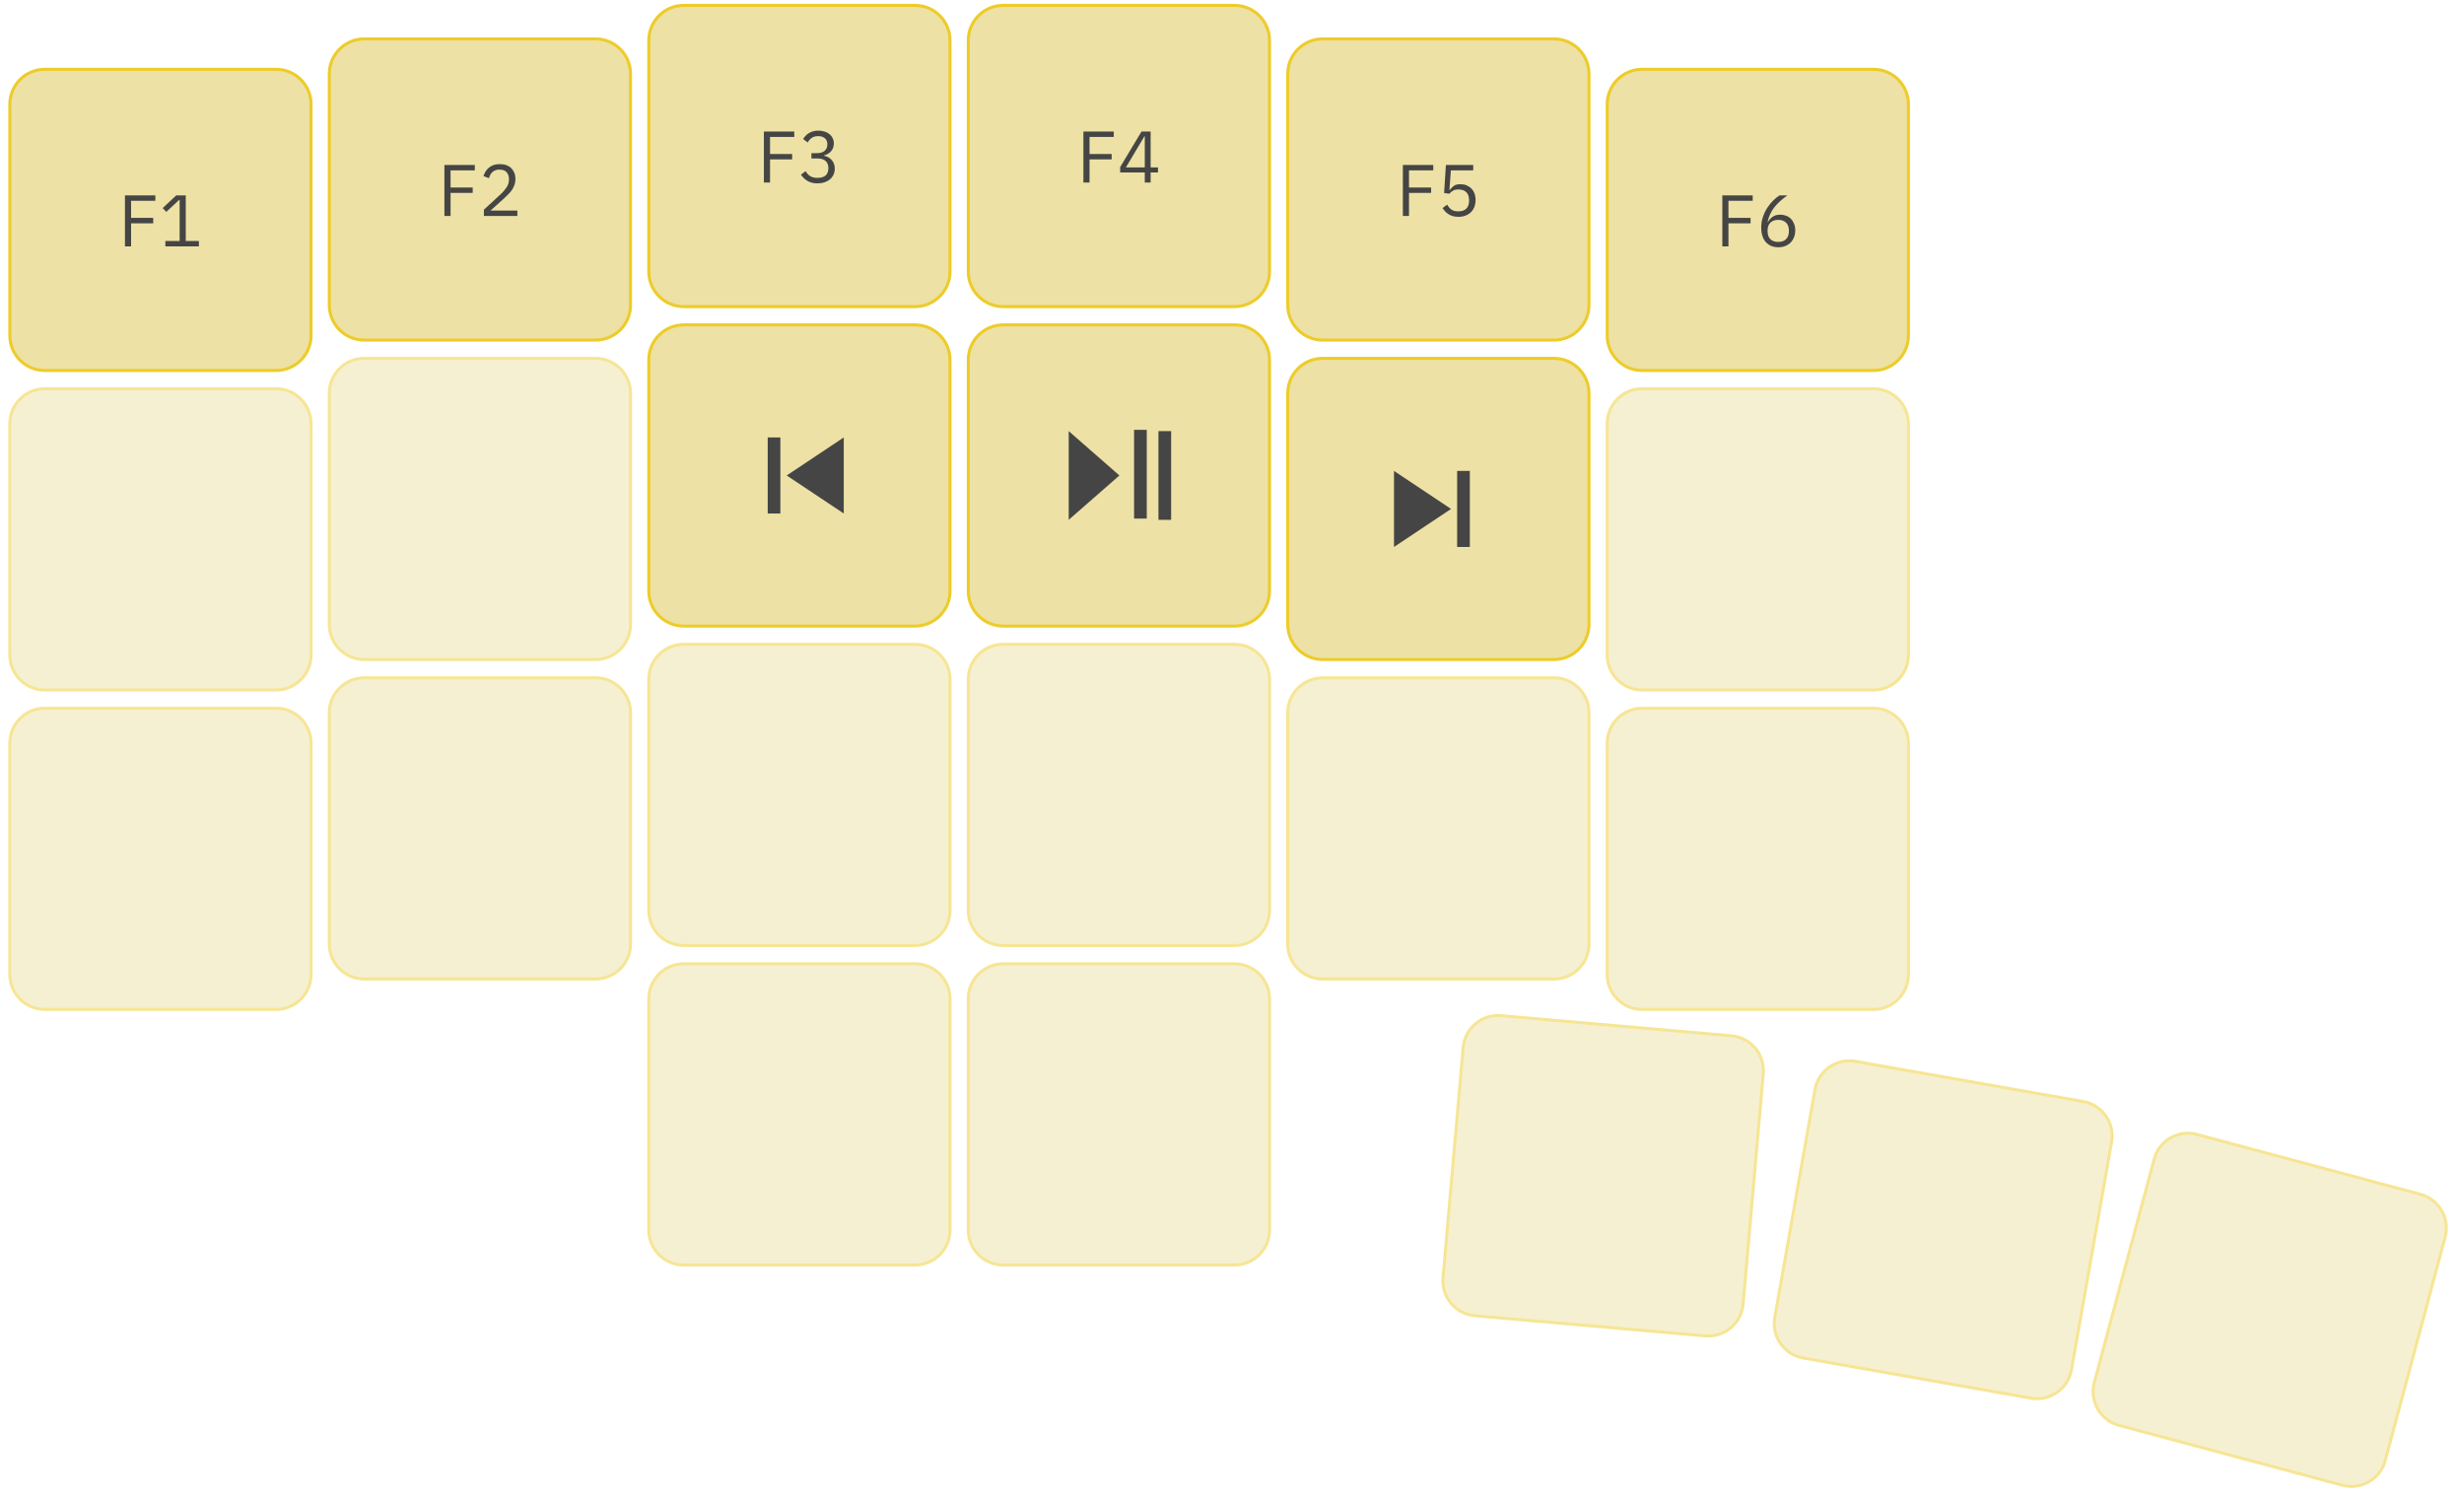
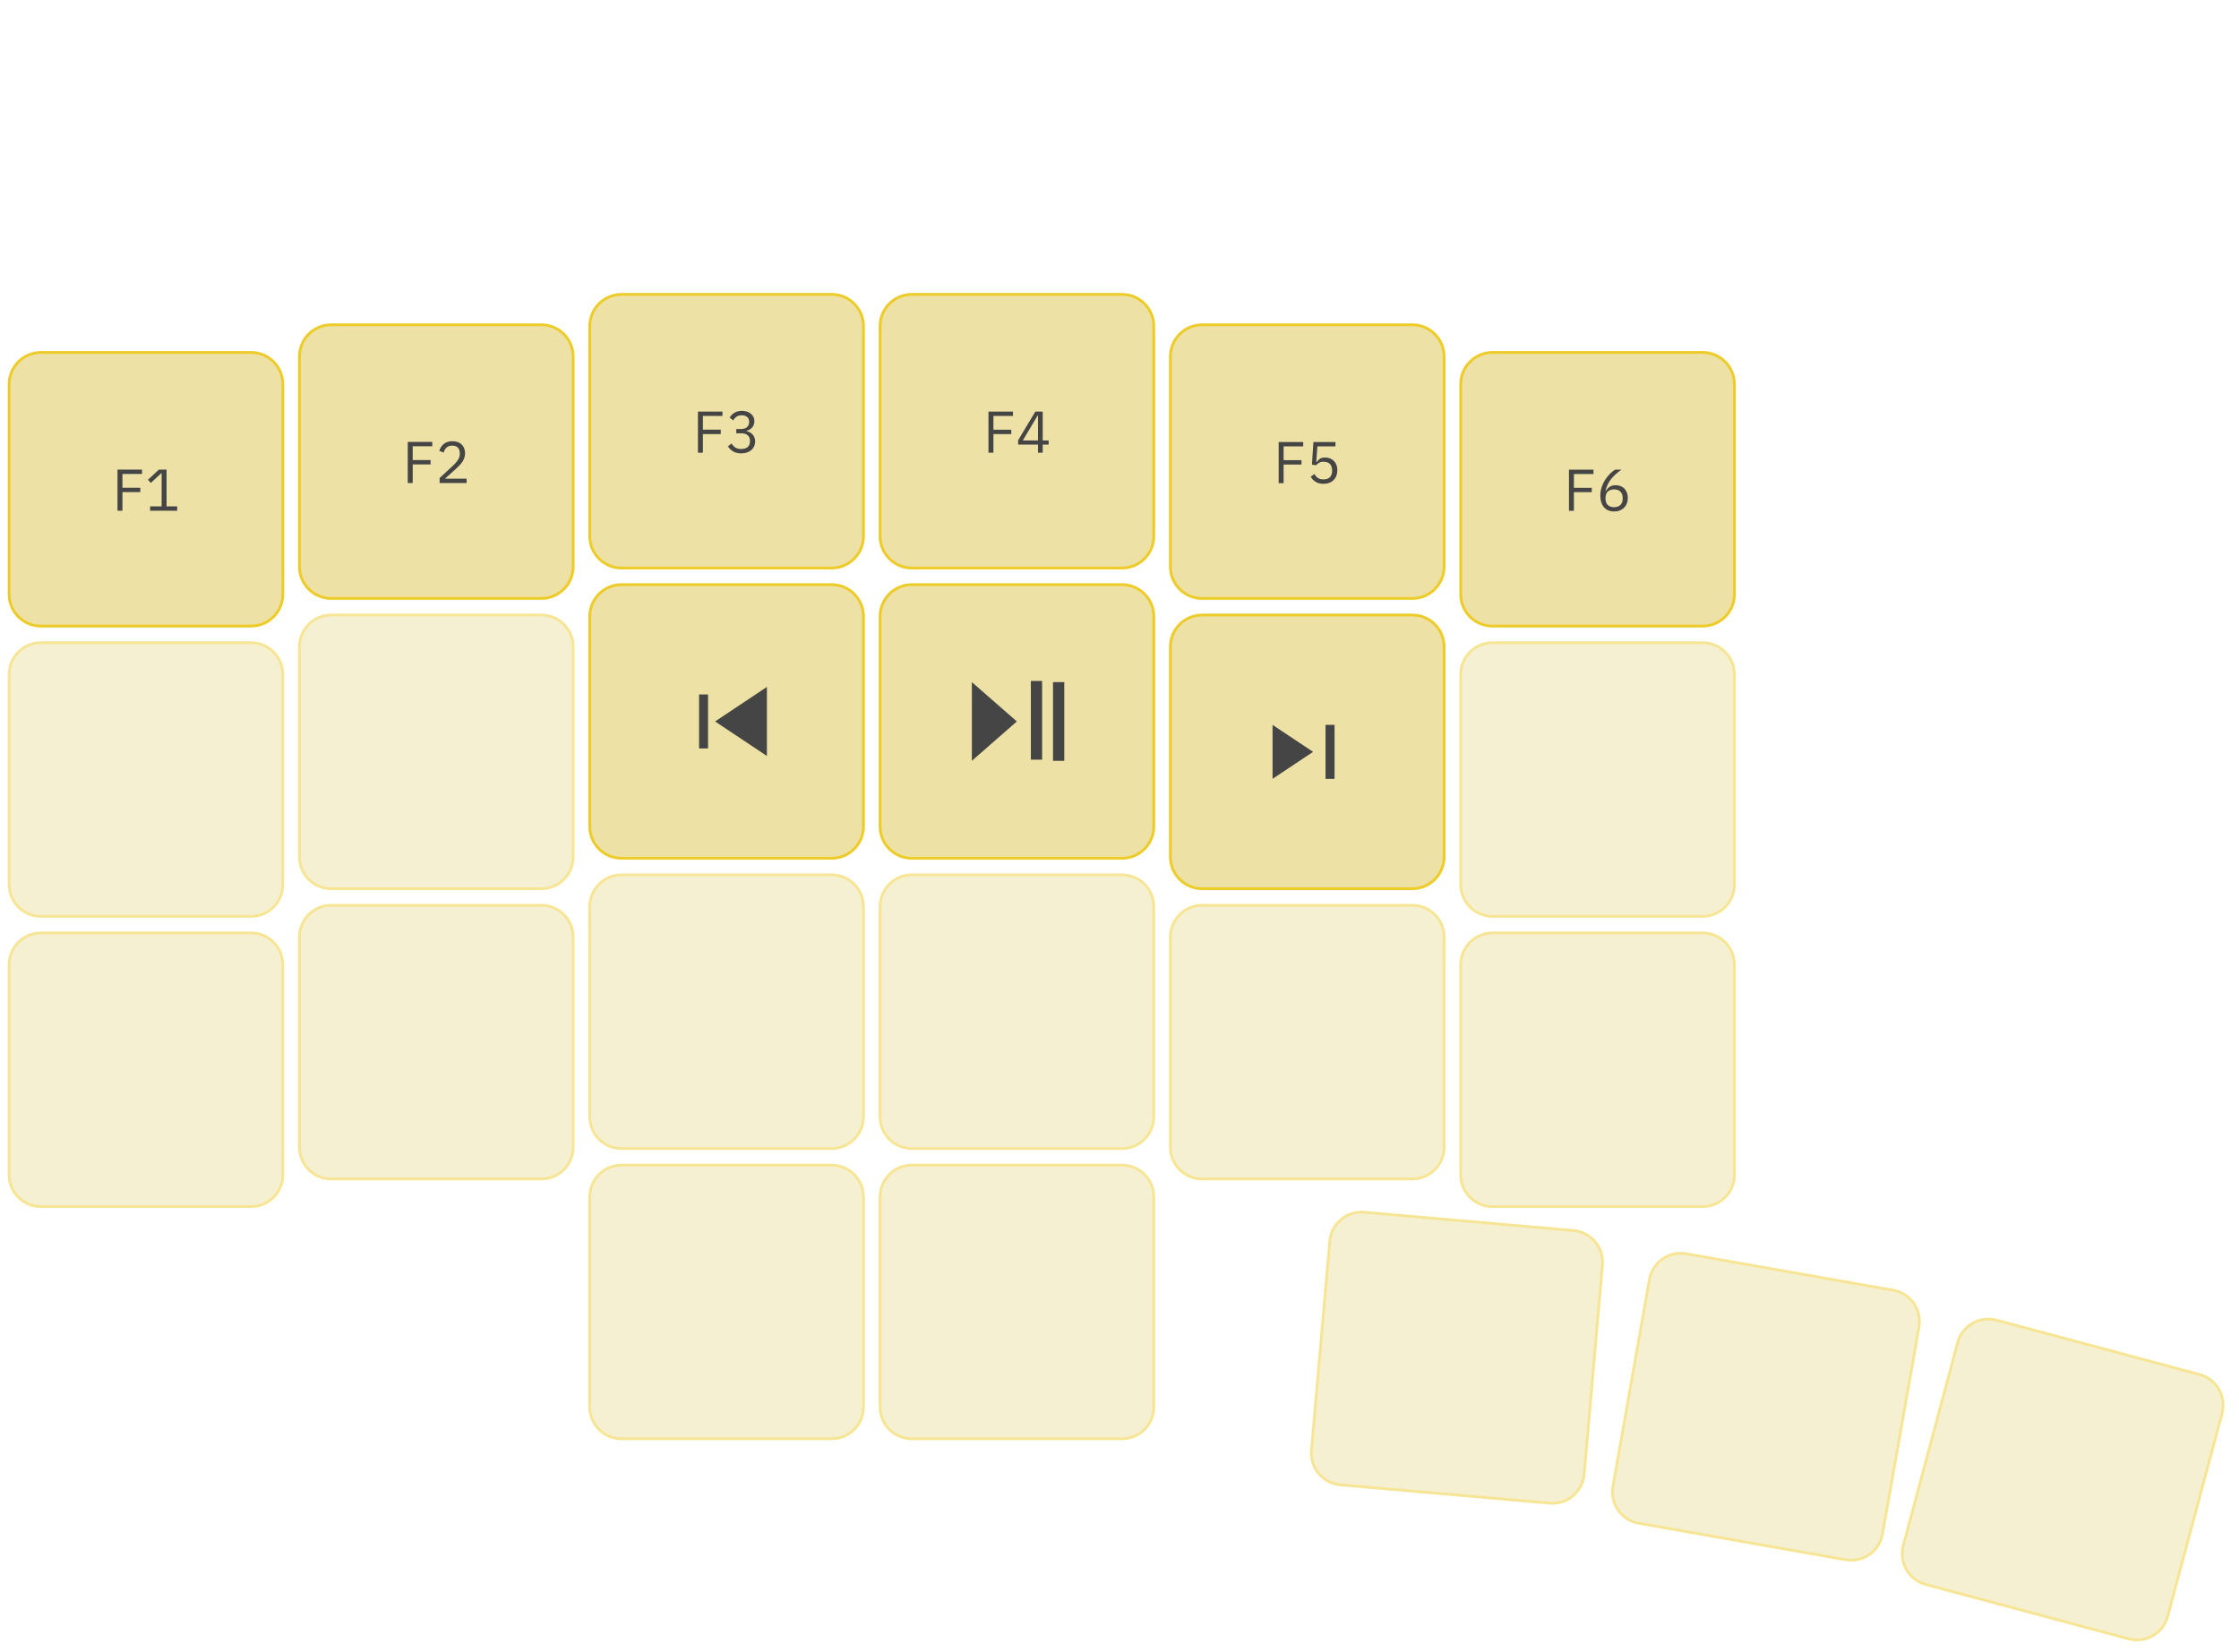
- <svg xmlns="http://www.w3.org/2000/svg" width="913.052" height="555.746" viewBox="2121.918 1715.56 913.052 555.746" fill="none" data-reference-sha256="37f27ad053f2e3fd57255f6971f43806a923d85d6c9f46af301f955c9733251b" data-model="mini" data-layer="function" data-side="left" data-locale="en" data-key-canvas-width="8.18">
+ <svg xmlns="http://www.w3.org/2000/svg" width="913.052" height="673.486" viewBox="2121.834 1597.485 913.052 673.486" fill="none" data-reference-sha256="37f27ad053f2e3fd57255f6971f43806a923d85d6c9f46af301f955c9733251b" data-model="mini" data-layer="function" data-side="left" data-locale="en" data-key-canvas-width="8.18" data-key-grid-pitch="118.39" data-key-grid-normalized="true" data-shared-key-canvas="true">
  <defs>
    <linearGradient id="paint0_linear_179_7675" x1="328" y1="611.5" x2="1883" y2="611.5" gradientUnits="userSpaceOnUse">
      <stop />
      <stop offset="1" stop-color="#666666" stop-opacity="0" />
    </linearGradient>
    <linearGradient id="paint1_linear_179_7675" x1="328" y1="1164.5" x2="1883" y2="1164.5" gradientUnits="userSpaceOnUse">
      <stop />
      <stop offset="1" stop-color="#666666" stop-opacity="0" />
    </linearGradient>
    <linearGradient id="paint2_linear_179_7675" x1="328" y1="1717.5" x2="1883" y2="1717.5" gradientUnits="userSpaceOnUse">
      <stop />
      <stop offset="1" stop-color="#666666" stop-opacity="0" />
    </linearGradient>
    <linearGradient id="paint3_linear_179_7675" x1="328" y1="2270.5" x2="1883" y2="2270.5" gradientUnits="userSpaceOnUse">
      <stop />
      <stop offset="1" stop-color="#666666" stop-opacity="0" />
    </linearGradient>
  </defs>
-   <rect x="2125.56" y="1741.24" width="111.62" height="111.62" rx="12.966" fill="#EDE1A5" stroke="#EDCC29" stroke-width="1.127" />
-   <path d="M2168.22 1806.86V1787.98H2179.48V1789.98H2170.49V1796.31H2178.69V1798.31H2170.49V1806.86H2168.22ZM2183.2 1806.86V1804.86H2188.48V1789.65H2188.29L2183.53 1794.09L2182.2 1792.66L2187.21 1787.98H2190.75V1804.86H2195.62V1806.86H2183.2Z" fill="#454545" />
-   <rect opacity="0.5" x="2125.56" y="1859.63" width="111.62" height="111.62" rx="12.966" fill="#EDE1A5" stroke="#EDCC29" stroke-width="1.127" />
-   <rect opacity="0.5" x="2125.56" y="1978.01" width="111.62" height="111.62" rx="12.966" fill="#EDE1A5" stroke="#EDCC29" stroke-width="1.127" />
-   <rect x="2717.48" y="1741.24" width="111.62" height="111.62" rx="12.966" fill="#EDE1A5" stroke="#EDCC29" stroke-width="1.127" />
-   <path d="M2760.14 1806.86V1787.98H2771.4V1789.98H2762.41V1796.31H2770.61V1798.31H2762.41V1806.86H2760.14ZM2780.88 1807.19C2779.91 1807.19 2779.03 1807.03 2778.23 1806.7C2777.46 1806.36 2776.79 1805.88 2776.23 1805.27C2775.69 1804.64 2775.27 1803.87 2774.99 1802.97C2774.7 1802.07 2774.55 1801.06 2774.55 1799.94C2774.55 1798.53 2774.76 1797.21 2775.17 1795.99C2775.59 1794.74 2776.12 1793.61 2776.77 1792.6C2777.44 1791.58 2778.17 1790.67 2778.96 1789.9C2779.76 1789.1 2780.53 1788.46 2781.29 1787.98H2784.21C2783.2 1788.72 2782.3 1789.44 2781.51 1790.14C2780.71 1790.85 2780.02 1791.58 2779.42 1792.36C2778.83 1793.12 2778.32 1793.94 2777.91 1794.82C2777.49 1795.69 2777.16 1796.67 2776.91 1797.77L2777.04 1797.83C2777.49 1797.05 2778.07 1796.41 2778.77 1795.91C2779.5 1795.38 2780.43 1795.12 2781.59 1795.12C2782.4 1795.12 2783.15 1795.26 2783.83 1795.53C2784.52 1795.8 2785.11 1796.18 2785.59 1796.69C2786.08 1797.19 2786.46 1797.81 2786.73 1798.53C2787.02 1799.25 2787.16 1800.05 2787.16 1800.94C2787.16 1801.86 2787.01 1802.71 2786.7 1803.48C2786.41 1804.24 2785.99 1804.9 2785.43 1805.46C2784.89 1806 2784.23 1806.42 2783.46 1806.73C2782.68 1807.04 2781.82 1807.19 2780.88 1807.19ZM2780.86 1805.21C2782.1 1805.21 2783.07 1804.87 2783.75 1804.19C2784.46 1803.5 2784.81 1802.52 2784.81 1801.24V1801.02C2784.81 1799.74 2784.46 1798.76 2783.75 1798.07C2783.07 1797.38 2782.1 1797.04 2780.86 1797.04C2779.61 1797.04 2778.64 1797.38 2777.93 1798.07C2777.25 1798.76 2776.91 1799.74 2776.91 1801.02V1801.24C2776.91 1802.52 2777.25 1803.5 2777.93 1804.19C2778.64 1804.87 2779.61 1805.21 2780.86 1805.21Z" fill="#454545" />
-   <rect opacity="0.5" x="2717.48" y="1859.63" width="111.62" height="111.62" rx="12.966" fill="#EDE1A5" stroke="#EDCC29" stroke-width="1.127" />
-   <rect opacity="0.5" x="2717.48" y="1978.01" width="111.62" height="111.62" rx="12.966" fill="#EDE1A5" stroke="#EDCC29" stroke-width="1.127" />
-   <rect x="2243.94" y="1729.97" width="111.62" height="111.62" rx="12.966" fill="#EDE1A5" stroke="#EDCC29" stroke-width="1.127" />
-   <path d="M2286.6 1795.59V1776.7H2297.86V1778.7H2288.88V1785.04H2297.08V1787.04H2288.88V1795.59H2286.6ZM2313.63 1795.59H2301.23V1793.26L2307.4 1787.58C2308.29 1786.77 2309.02 1785.91 2309.62 1785.01C2310.22 1784.09 2310.51 1783.17 2310.51 1782.25V1781.92C2310.51 1780.88 2310.22 1780.03 2309.65 1779.38C2309.07 1778.73 2308.2 1778.41 2307.02 1778.41C2306.45 1778.41 2305.94 1778.49 2305.51 1778.65C2305.07 1778.81 2304.7 1779.04 2304.37 1779.33C2304.06 1779.62 2303.8 1779.96 2303.59 1780.35C2303.39 1780.73 2303.23 1781.15 2303.1 1781.6L2301.07 1780.81C2301.25 1780.26 2301.49 1779.71 2301.8 1779.19C2302.12 1778.65 2302.52 1778.17 2302.99 1777.76C2303.48 1777.34 2304.06 1777.01 2304.72 1776.76C2305.41 1776.5 2306.21 1776.38 2307.13 1776.38C2308.05 1776.38 2308.87 1776.51 2309.59 1776.78C2310.31 1777.05 2310.92 1777.43 2311.41 1777.92C2311.89 1778.41 2312.26 1778.98 2312.52 1779.65C2312.79 1780.32 2312.92 1781.06 2312.92 1781.87C2312.92 1782.61 2312.81 1783.3 2312.6 1783.93C2312.4 1784.56 2312.12 1785.16 2311.76 1785.74C2311.4 1786.3 2310.96 1786.85 2310.43 1787.39C2309.93 1787.93 2309.38 1788.47 2308.78 1789.01L2303.69 1793.59H2313.63V1795.59Z" fill="#454545" />
+   <rect x="2125.55" y="1741.24" width="111.62" height="111.62" rx="12.966" fill="#EDE1A5" stroke="#EDCC29" stroke-width="1.127" />
+   <path d="M2168.22 1806.86V1787.98H2179.48V1789.98H2170.49V1796.31H2178.69V1798.31H2170.49V1806.86H2168.22ZM2183.2 1806.86V1804.86H2188.48V1789.65H2188.29L2183.53 1794.09L2182.2 1792.66L2187.21 1787.98H2190.75V1804.86H2195.62V1806.86H2183.2Z" fill="#454545" transform="matrix(0.8883046 0 0 0.8883046 243.7104 200.7635) " data-standard-legend-size="true" />
+   <rect opacity="0.5" x="2125.55" y="1859.63" width="111.62" height="111.62" rx="12.966" fill="#EDE1A5" stroke="#EDCC29" stroke-width="1.127" />
+   <rect opacity="0.5" x="2125.55" y="1978.02" width="111.62" height="111.62" rx="12.966" fill="#EDE1A5" stroke="#EDCC29" stroke-width="1.127" />
+   <rect x="2717.5" y="1741.24" width="111.62" height="111.62" rx="12.966" fill="#EDE1A5" stroke="#EDCC29" stroke-width="1.127" />
+   <path d="M2760.14 1806.86V1787.98H2771.4V1789.98H2762.41V1796.31H2770.61V1798.31H2762.41V1806.86H2760.14ZM2780.88 1807.19C2779.91 1807.19 2779.03 1807.03 2778.23 1806.7C2777.46 1806.36 2776.79 1805.88 2776.23 1805.27C2775.69 1804.64 2775.27 1803.87 2774.99 1802.97C2774.7 1802.07 2774.55 1801.06 2774.55 1799.94C2774.55 1798.53 2774.76 1797.21 2775.17 1795.99C2775.59 1794.74 2776.12 1793.61 2776.77 1792.6C2777.44 1791.58 2778.17 1790.67 2778.96 1789.9C2779.76 1789.1 2780.53 1788.46 2781.29 1787.98H2784.21C2783.2 1788.72 2782.3 1789.44 2781.51 1790.14C2780.71 1790.85 2780.02 1791.58 2779.42 1792.36C2778.83 1793.12 2778.32 1793.94 2777.91 1794.82C2777.49 1795.69 2777.16 1796.67 2776.91 1797.77L2777.04 1797.83C2777.49 1797.05 2778.07 1796.41 2778.77 1795.91C2779.5 1795.38 2780.43 1795.12 2781.59 1795.12C2782.4 1795.12 2783.15 1795.26 2783.83 1795.53C2784.52 1795.8 2785.11 1796.18 2785.59 1796.69C2786.08 1797.19 2786.46 1797.81 2786.73 1798.53C2787.02 1799.25 2787.16 1800.05 2787.16 1800.94C2787.16 1801.86 2787.01 1802.71 2786.7 1803.48C2786.41 1804.24 2785.99 1804.9 2785.43 1805.46C2784.89 1806 2784.23 1806.42 2783.46 1806.73C2782.68 1807.04 2781.82 1807.19 2780.88 1807.19ZM2780.86 1805.21C2782.1 1805.21 2783.07 1804.87 2783.75 1804.19C2784.46 1803.5 2784.81 1802.52 2784.81 1801.24V1801.02C2784.81 1799.74 2784.46 1798.76 2783.75 1798.07C2783.07 1797.38 2782.1 1797.04 2780.86 1797.04C2779.61 1797.04 2778.64 1797.38 2777.93 1798.07C2777.25 1798.76 2776.91 1799.74 2776.91 1801.02V1801.24C2776.91 1802.52 2777.25 1803.5 2777.93 1804.19C2778.64 1804.87 2779.61 1805.21 2780.86 1805.21Z" fill="#454545" transform="matrix(0.8880696 0 0 0.8880696 310.4557 201.2044) " data-standard-legend-size="true" />
+   <rect opacity="0.5" x="2717.5" y="1859.63" width="111.62" height="111.62" rx="12.966" fill="#EDE1A5" stroke="#EDCC29" stroke-width="1.127" />
+   <rect opacity="0.5" x="2717.5" y="1978.02" width="111.62" height="111.62" rx="12.966" fill="#EDE1A5" stroke="#EDCC29" stroke-width="1.127" />
+   <rect x="2243.94" y="1729.96" width="111.62" height="111.62" rx="12.966" fill="#EDE1A5" stroke="#EDCC29" stroke-width="1.127" />
+   <path d="M2286.6 1795.59V1776.7H2297.86V1778.7H2288.88V1785.04H2297.08V1787.04H2288.88V1795.59H2286.6ZM2313.63 1795.59H2301.23V1793.26L2307.4 1787.58C2308.29 1786.77 2309.02 1785.91 2309.62 1785.01C2310.22 1784.09 2310.51 1783.17 2310.51 1782.25V1781.92C2310.51 1780.88 2310.22 1780.03 2309.65 1779.38C2309.07 1778.73 2308.2 1778.41 2307.02 1778.41C2306.45 1778.41 2305.94 1778.49 2305.51 1778.65C2305.07 1778.81 2304.7 1779.04 2304.37 1779.33C2304.06 1779.62 2303.8 1779.96 2303.59 1780.35C2303.39 1780.73 2303.23 1781.15 2303.1 1781.6L2301.07 1780.81C2301.25 1780.26 2301.49 1779.71 2301.8 1779.19C2302.12 1778.65 2302.52 1778.17 2302.99 1777.76C2303.48 1777.34 2304.06 1777.01 2304.72 1776.76C2305.41 1776.5 2306.21 1776.38 2307.13 1776.38C2308.05 1776.38 2308.87 1776.51 2309.59 1776.78C2310.31 1777.05 2310.92 1777.43 2311.41 1777.92C2311.89 1778.41 2312.26 1778.98 2312.52 1779.65C2312.79 1780.32 2312.92 1781.06 2312.92 1781.87C2312.92 1782.61 2312.81 1783.3 2312.6 1783.93C2312.4 1784.56 2312.12 1785.16 2311.76 1785.74C2311.4 1786.3 2310.96 1786.85 2310.43 1787.39C2309.93 1787.93 2309.38 1788.47 2308.78 1789.01L2303.69 1793.59H2313.63V1795.59Z" fill="#454545" transform="matrix(0.8880665 0 0 0.8880665 257.4598 199.9115) " data-standard-legend-size="true" />
  <rect opacity="0.5" x="2243.94" y="1848.35" width="111.62" height="111.62" rx="12.966" fill="#EDE1A5" stroke="#EDCC29" stroke-width="1.127" />
  <rect opacity="0.5" x="2243.94" y="1966.74" width="111.62" height="111.62" rx="12.966" fill="#EDE1A5" stroke="#EDCC29" stroke-width="1.127" />
-   <rect x="2599.1" y="1729.97" width="111.62" height="111.62" rx="12.966" fill="#EDE1A5" stroke="#EDCC29" stroke-width="1.127" />
-   <path d="M2641.76 1795.59V1776.7H2653.02V1778.7H2644.03V1785.04H2652.23V1787.04H2644.03V1795.59H2641.76ZM2667.83 1778.7H2659.55L2659.01 1785.9H2659.2C2659.65 1785.27 2660.16 1784.77 2660.72 1784.39C2661.29 1784.01 2662.08 1783.82 2663.07 1783.82C2663.88 1783.82 2664.63 1783.95 2665.32 1784.22C2666 1784.49 2666.6 1784.88 2667.1 1785.39C2667.61 1785.87 2668 1786.48 2668.27 1787.2C2668.56 1787.92 2668.7 1788.74 2668.7 1789.66C2668.7 1790.58 2668.56 1791.43 2668.27 1792.21C2667.98 1792.96 2667.55 1793.62 2667 1794.18C2666.45 1794.72 2665.79 1795.15 2664.99 1795.45C2664.22 1795.76 2663.33 1795.91 2662.34 1795.91C2661.55 1795.91 2660.84 1795.82 2660.23 1795.64C2659.64 1795.46 2659.1 1795.22 2658.63 1794.91C2658.16 1794.61 2657.75 1794.26 2657.39 1793.88C2657.05 1793.51 2656.73 1793.11 2656.44 1792.69L2658.15 1791.4C2658.38 1791.77 2658.63 1792.12 2658.88 1792.42C2659.15 1792.73 2659.44 1792.99 2659.74 1793.21C2660.07 1793.42 2660.44 1793.6 2660.85 1793.72C2661.27 1793.83 2661.76 1793.88 2662.34 1793.88C2663.64 1793.88 2664.62 1793.54 2665.29 1792.86C2665.96 1792.17 2666.29 1791.21 2666.29 1789.96V1789.69C2666.29 1788.45 2665.96 1787.48 2665.29 1786.8C2664.62 1786.11 2663.64 1785.77 2662.34 1785.77C2661.48 1785.77 2660.79 1785.93 2660.28 1786.25C2659.8 1786.56 2659.36 1786.93 2658.96 1787.36L2657.04 1787.09L2657.71 1776.7H2667.83V1778.7Z" fill="#454545" />
-   <rect x="2599.1" y="1848.35" width="111.62" height="111.62" rx="12.966" fill="#EDE1A5" stroke="#EDCC29" stroke-width="1.127" />
-   <path d="M2661.87 1890.07H2666.57V1918.25H2661.87V1890.07Z" fill="#454545" />
-   <path d="M2659.61 1904.16L2638.47 1890.07V1918.25L2659.61 1904.16Z" fill="#454545" />
-   <rect opacity="0.5" x="2599.1" y="1966.74" width="111.62" height="111.62" rx="12.966" fill="#EDE1A5" stroke="#EDCC29" stroke-width="1.127" />
-   <rect x="2362.33" y="1717.56" width="111.62" height="111.62" rx="12.966" fill="#EDE1A5" stroke="#EDCC29" stroke-width="1.127" />
-   <path d="M2404.98 1783.19V1764.3H2416.24V1766.3H2407.26V1772.63H2415.46V1774.64H2407.26V1783.19H2404.98ZM2424.65 1772.31C2425.93 1772.31 2426.88 1772.02 2427.51 1771.44C2428.16 1770.85 2428.49 1770.09 2428.49 1769.17V1768.98C2428.49 1767.99 2428.17 1767.25 2427.54 1766.76C2426.93 1766.26 2426.12 1766 2425.11 1766C2424.13 1766 2423.34 1766.22 2422.72 1766.65C2422.11 1767.07 2421.61 1767.64 2421.21 1768.36L2419.53 1767.06C2419.77 1766.68 2420.05 1766.31 2420.37 1765.95C2420.71 1765.57 2421.11 1765.24 2421.56 1764.95C2422.01 1764.66 2422.54 1764.43 2423.13 1764.25C2423.73 1764.06 2424.4 1763.97 2425.16 1763.97C2425.95 1763.97 2426.7 1764.08 2427.41 1764.3C2428.11 1764.5 2428.71 1764.8 2429.22 1765.22C2429.74 1765.62 2430.15 1766.11 2430.44 1766.71C2430.74 1767.3 2430.9 1767.98 2430.9 1768.74C2430.9 1769.35 2430.8 1769.9 2430.6 1770.39C2430.42 1770.87 2430.17 1771.3 2429.84 1771.66C2429.52 1772.02 2429.13 1772.33 2428.68 1772.58C2428.24 1772.83 2427.78 1773.02 2427.27 1773.15V1773.26C2427.78 1773.36 2428.26 1773.54 2428.73 1773.8C2429.22 1774.03 2429.64 1774.35 2430 1774.74C2430.38 1775.12 2430.68 1775.59 2430.9 1776.15C2431.13 1776.69 2431.25 1777.32 2431.25 1778.02C2431.25 1778.83 2431.09 1779.58 2430.79 1780.26C2430.48 1780.93 2430.05 1781.51 2429.49 1782C2428.93 1782.47 2428.25 1782.84 2427.46 1783.11C2426.67 1783.38 2425.79 1783.51 2424.84 1783.51C2424.02 1783.51 2423.3 1783.42 2422.67 1783.24C2422.04 1783.06 2421.48 1782.82 2420.99 1782.51C2420.51 1782.2 2420.07 1781.86 2419.69 1781.48C2419.33 1781.1 2419.01 1780.71 2418.72 1780.29L2420.42 1778.99C2420.66 1779.37 2420.91 1779.71 2421.18 1780.02C2421.47 1780.33 2421.79 1780.59 2422.13 1780.81C2422.47 1781.02 2422.86 1781.19 2423.29 1781.32C2423.73 1781.43 2424.23 1781.48 2424.81 1781.48C2426.14 1781.48 2427.15 1781.18 2427.84 1780.59C2428.52 1779.98 2428.87 1779.11 2428.87 1777.99V1777.78C2428.87 1776.66 2428.52 1775.8 2427.84 1775.2C2427.15 1774.59 2426.14 1774.28 2424.81 1774.28H2422.59V1772.31H2424.65Z" fill="#454545" />
-   <rect x="2362.33" y="1835.95" width="111.62" height="111.62" rx="12.966" fill="#EDE1A5" stroke="#EDCC29" stroke-width="1.127" />
-   <rect opacity="0.5" x="2362.33" y="1954.33" width="111.62" height="111.62" rx="12.966" fill="#EDE1A5" stroke="#EDCC29" stroke-width="1.127" />
-   <rect opacity="0.5" x="2362.33" y="2072.72" width="111.62" height="111.62" rx="12.966" fill="#EDE1A5" stroke="#EDCC29" stroke-width="1.127" />
-   <rect x="2480.72" y="1717.56" width="111.62" height="111.62" rx="12.966" fill="#EDE1A5" stroke="#EDCC29" stroke-width="1.127" />
-   <path d="M2523.38 1783.19V1764.3H2534.63V1766.3H2525.65V1772.63H2533.85V1774.64H2525.65V1783.19H2523.38ZM2546.12 1783.19V1779.48H2537V1777.48L2544.91 1764.3H2548.29V1777.59H2551.02V1779.48H2548.29V1783.19H2546.12ZM2539.14 1777.59H2546.12V1766.06H2545.99L2539.14 1777.59Z" fill="#454545" />
-   <rect x="2480.72" y="1835.95" width="111.62" height="111.62" rx="12.966" fill="#EDE1A5" stroke="#EDCC29" stroke-width="1.127" />
-   <path d="M2517.93 1875.32L2536.72 1891.76L2517.93 1908.2V1875.32Z" fill="#454545" />
-   <path d="M2542.16 1874.85H2546.86V1907.73H2542.16V1874.85Z" fill="#454545" />
-   <path d="M2551.19 1875.32H2555.89V1908.2H2551.19V1875.32Z" fill="#454545" />
-   <rect opacity="0.5" x="2480.72" y="1954.33" width="111.62" height="111.62" rx="12.966" fill="#EDE1A5" stroke="#EDCC29" stroke-width="1.127" />
-   <rect opacity="0.5" x="2480.72" y="2072.72" width="111.62" height="111.62" rx="12.966" fill="#EDE1A5" stroke="#EDCC29" stroke-width="1.127" />
+   <rect x="2599.11" y="1729.96" width="111.62" height="111.62" rx="12.966" fill="#EDE1A5" stroke="#EDCC29" stroke-width="1.127" />
+   <path d="M2641.76 1795.59V1776.7H2653.02V1778.7H2644.03V1785.04H2652.23V1787.04H2644.03V1795.59H2641.76ZM2667.83 1778.7H2659.55L2659.01 1785.9H2659.2C2659.65 1785.27 2660.16 1784.77 2660.72 1784.39C2661.29 1784.01 2662.08 1783.82 2663.07 1783.82C2663.88 1783.82 2664.63 1783.95 2665.32 1784.22C2666 1784.49 2666.6 1784.88 2667.1 1785.39C2667.61 1785.87 2668 1786.48 2668.27 1787.2C2668.56 1787.92 2668.7 1788.74 2668.7 1789.66C2668.7 1790.58 2668.56 1791.43 2668.27 1792.21C2667.98 1792.96 2667.55 1793.62 2667 1794.18C2666.45 1794.72 2665.79 1795.15 2664.99 1795.45C2664.22 1795.76 2663.33 1795.91 2662.34 1795.91C2661.55 1795.91 2660.84 1795.82 2660.23 1795.64C2659.64 1795.46 2659.1 1795.22 2658.63 1794.91C2658.16 1794.61 2657.75 1794.26 2657.39 1793.88C2657.05 1793.51 2656.73 1793.11 2656.44 1792.69L2658.15 1791.4C2658.38 1791.77 2658.63 1792.12 2658.88 1792.42C2659.15 1792.73 2659.44 1792.99 2659.74 1793.21C2660.07 1793.42 2660.44 1793.6 2660.85 1793.72C2661.27 1793.83 2661.76 1793.88 2662.34 1793.88C2663.64 1793.88 2664.62 1793.54 2665.29 1792.86C2665.96 1792.17 2666.29 1791.21 2666.29 1789.96V1789.69C2666.29 1788.45 2665.96 1787.48 2665.29 1786.8C2664.62 1786.11 2663.64 1785.77 2662.34 1785.77C2661.48 1785.77 2660.79 1785.93 2660.28 1786.25C2659.8 1786.56 2659.36 1786.93 2658.96 1787.36L2657.04 1787.09L2657.71 1776.7H2667.83V1778.7Z" fill="#454545" transform="matrix(0.8880149 0 0 0.8880149 297.3462 200.0395) " data-standard-legend-size="true" />
+   <rect x="2599.11" y="1848.35" width="111.62" height="111.62" rx="12.966" fill="#EDE1A5" stroke="#EDCC29" stroke-width="1.127" />
+   <path d="M2661.87 1890.07H2666.57V1918.25H2661.87V1890.07Z" fill="#454545" transform="matrix(0.7814919 0 0 0.7814919 582.1536 416.0743) " data-standard-legend-size="true" />
+   <path d="M2659.61 1904.16L2638.47 1890.07V1918.25L2659.61 1904.16Z" fill="#454545" transform="matrix(0.7814919 0 0 0.7814919 578.8366 416.0743) " data-standard-legend-size="true" />
+   <rect opacity="0.5" x="2599.11" y="1966.74" width="111.62" height="111.62" rx="12.966" fill="#EDE1A5" stroke="#EDCC29" stroke-width="1.127" />
+   <rect x="2362.33" y="1717.555" width="111.62" height="111.62" rx="12.966" fill="#EDE1A5" stroke="#EDCC29" stroke-width="1.127" />
+   <path d="M2404.98 1783.19V1764.3H2416.24V1766.3H2407.26V1772.63H2415.46V1774.64H2407.26V1783.19H2404.98ZM2424.65 1772.31C2425.93 1772.31 2426.88 1772.02 2427.51 1771.44C2428.16 1770.85 2428.49 1770.09 2428.49 1769.17V1768.98C2428.49 1767.99 2428.17 1767.25 2427.54 1766.76C2426.93 1766.26 2426.12 1766 2425.11 1766C2424.13 1766 2423.34 1766.22 2422.72 1766.65C2422.11 1767.07 2421.61 1767.64 2421.21 1768.36L2419.53 1767.06C2419.77 1766.68 2420.05 1766.31 2420.37 1765.95C2420.71 1765.57 2421.11 1765.24 2421.56 1764.95C2422.01 1764.66 2422.54 1764.43 2423.13 1764.25C2423.73 1764.06 2424.4 1763.97 2425.16 1763.97C2425.95 1763.97 2426.7 1764.08 2427.41 1764.3C2428.11 1764.5 2428.71 1764.8 2429.22 1765.22C2429.74 1765.62 2430.15 1766.11 2430.44 1766.71C2430.74 1767.3 2430.9 1767.98 2430.9 1768.74C2430.9 1769.35 2430.8 1769.9 2430.6 1770.39C2430.42 1770.87 2430.17 1771.3 2429.84 1771.66C2429.52 1772.02 2429.13 1772.33 2428.68 1772.58C2428.24 1772.83 2427.78 1773.02 2427.27 1773.15V1773.26C2427.78 1773.36 2428.26 1773.54 2428.73 1773.8C2429.22 1774.03 2429.64 1774.35 2430 1774.74C2430.38 1775.12 2430.68 1775.59 2430.9 1776.15C2431.13 1776.69 2431.25 1777.32 2431.25 1778.02C2431.25 1778.83 2431.09 1779.58 2430.79 1780.26C2430.48 1780.93 2430.05 1781.51 2429.49 1782C2428.93 1782.47 2428.25 1782.84 2427.46 1783.11C2426.67 1783.38 2425.79 1783.51 2424.84 1783.51C2424.02 1783.51 2423.3 1783.42 2422.67 1783.24C2422.04 1783.06 2421.48 1782.82 2420.99 1782.51C2420.51 1782.2 2420.07 1781.86 2419.69 1781.48C2419.33 1781.1 2419.01 1780.71 2418.72 1780.29L2420.42 1778.99C2420.66 1779.37 2420.91 1779.71 2421.18 1780.02C2421.47 1780.33 2421.79 1780.59 2422.13 1780.81C2422.47 1781.02 2422.86 1781.19 2423.29 1781.32C2423.73 1781.43 2424.23 1781.48 2424.81 1781.48C2426.14 1781.48 2427.15 1781.18 2427.84 1780.59C2428.52 1779.98 2428.87 1779.11 2428.87 1777.99V1777.78C2428.87 1776.66 2428.52 1775.8 2427.84 1775.2C2427.15 1774.59 2426.14 1774.28 2424.81 1774.28H2422.59V1772.31H2424.65Z" fill="#454545" transform="matrix(0.887837 0 0 0.887837 271.2231 198.948) " data-standard-legend-size="true" />
+   <rect x="2362.33" y="1835.945" width="111.62" height="111.62" rx="12.966" fill="#EDE1A5" stroke="#EDCC29" stroke-width="1.127" />
+   <rect opacity="0.5" x="2362.33" y="1954.335" width="111.62" height="111.62" rx="12.966" fill="#EDE1A5" stroke="#EDCC29" stroke-width="1.127" />
+   <rect opacity="0.5" x="2362.33" y="2072.725" width="111.62" height="111.62" rx="12.966" fill="#EDE1A5" stroke="#EDCC29" stroke-width="1.127" />
+   <rect x="2480.72" y="1717.555" width="111.62" height="111.62" rx="12.966" fill="#EDE1A5" stroke="#EDCC29" stroke-width="1.127" />
+   <path d="M2523.38 1783.19V1764.3H2534.63V1766.3H2525.65V1772.63H2533.85V1774.64H2525.65V1783.19H2523.38ZM2546.12 1783.19V1779.48H2537V1777.48L2544.91 1764.3H2548.29V1777.59H2551.02V1779.48H2548.29V1783.19H2546.12ZM2539.14 1777.59H2546.12V1766.06H2545.99L2539.14 1777.59Z" fill="#454545" transform="matrix(0.8878397 0 0 0.8878397 284.5732 198.9439) " data-standard-legend-size="true" />
+   <rect x="2480.72" y="1835.945" width="111.62" height="111.62" rx="12.966" fill="#EDE1A5" stroke="#EDCC29" stroke-width="1.127" />
+   <path d="M2517.93 1875.32L2536.72 1891.76L2517.93 1908.2V1875.32Z" fill="#454545" transform="matrix(0.976585 0 0 0.976585 59.17729 44.29554) " data-standard-legend-size="true" />
+   <path d="M2542.16 1874.85H2546.86V1907.73H2542.16V1874.85Z" fill="#454545" transform="matrix(0.976585 0 0 0.976585 59.57968 44.28454) " data-standard-legend-size="true" />
+   <path d="M2551.19 1875.32H2555.89V1908.2H2551.19V1875.32Z" fill="#454545" transform="matrix(0.976585 0 0 0.976585 59.79112 44.29554) " data-standard-legend-size="true" />
+   <rect opacity="0.5" x="2480.72" y="1954.335" width="111.62" height="111.62" rx="12.966" fill="#EDE1A5" stroke="#EDCC29" stroke-width="1.127" />
+   <rect opacity="0.5" x="2480.72" y="2072.725" width="111.62" height="111.62" rx="12.966" fill="#EDE1A5" stroke="#EDCC29" stroke-width="1.127" />
  <rect opacity="0.5" x="2665.24" y="2090.81" width="111.62" height="111.62" rx="12.966" transform="rotate(5 2665.24 2090.81)" fill="#EDE1A5" stroke="#EDCC29" stroke-width="1.127" />
  <rect opacity="0.5" x="2796.71" y="2106.63" width="111.62" height="111.62" rx="12.966" transform="rotate(10 2796.71 2106.63)" fill="#EDE1A5" stroke="#EDCC29" stroke-width="1.127" />
  <rect opacity="0.5" x="2923.51" y="2132.6" width="111.62" height="111.62" rx="12.966" transform="rotate(15 2923.51 2132.6)" fill="#EDE1A5" stroke="#EDCC29" stroke-width="1.127" />
-   <path d="M2406.4 1877.67H2411.09V1905.85H2406.4V1877.67Z" fill="#454545" />
+   <path d="M2406.4 1877.67H2411.09V1905.85H2406.4V1877.67Z" fill="#454545" transform="matrix(0.7814953 0 0 0.7814953 526.3221 413.3584) " data-standard-legend-size="true" />
  <path d="M2413.44 1891.76L2434.58 1877.67V1905.85L2413.44 1891.76Z" fill="#454545" />
</svg>
